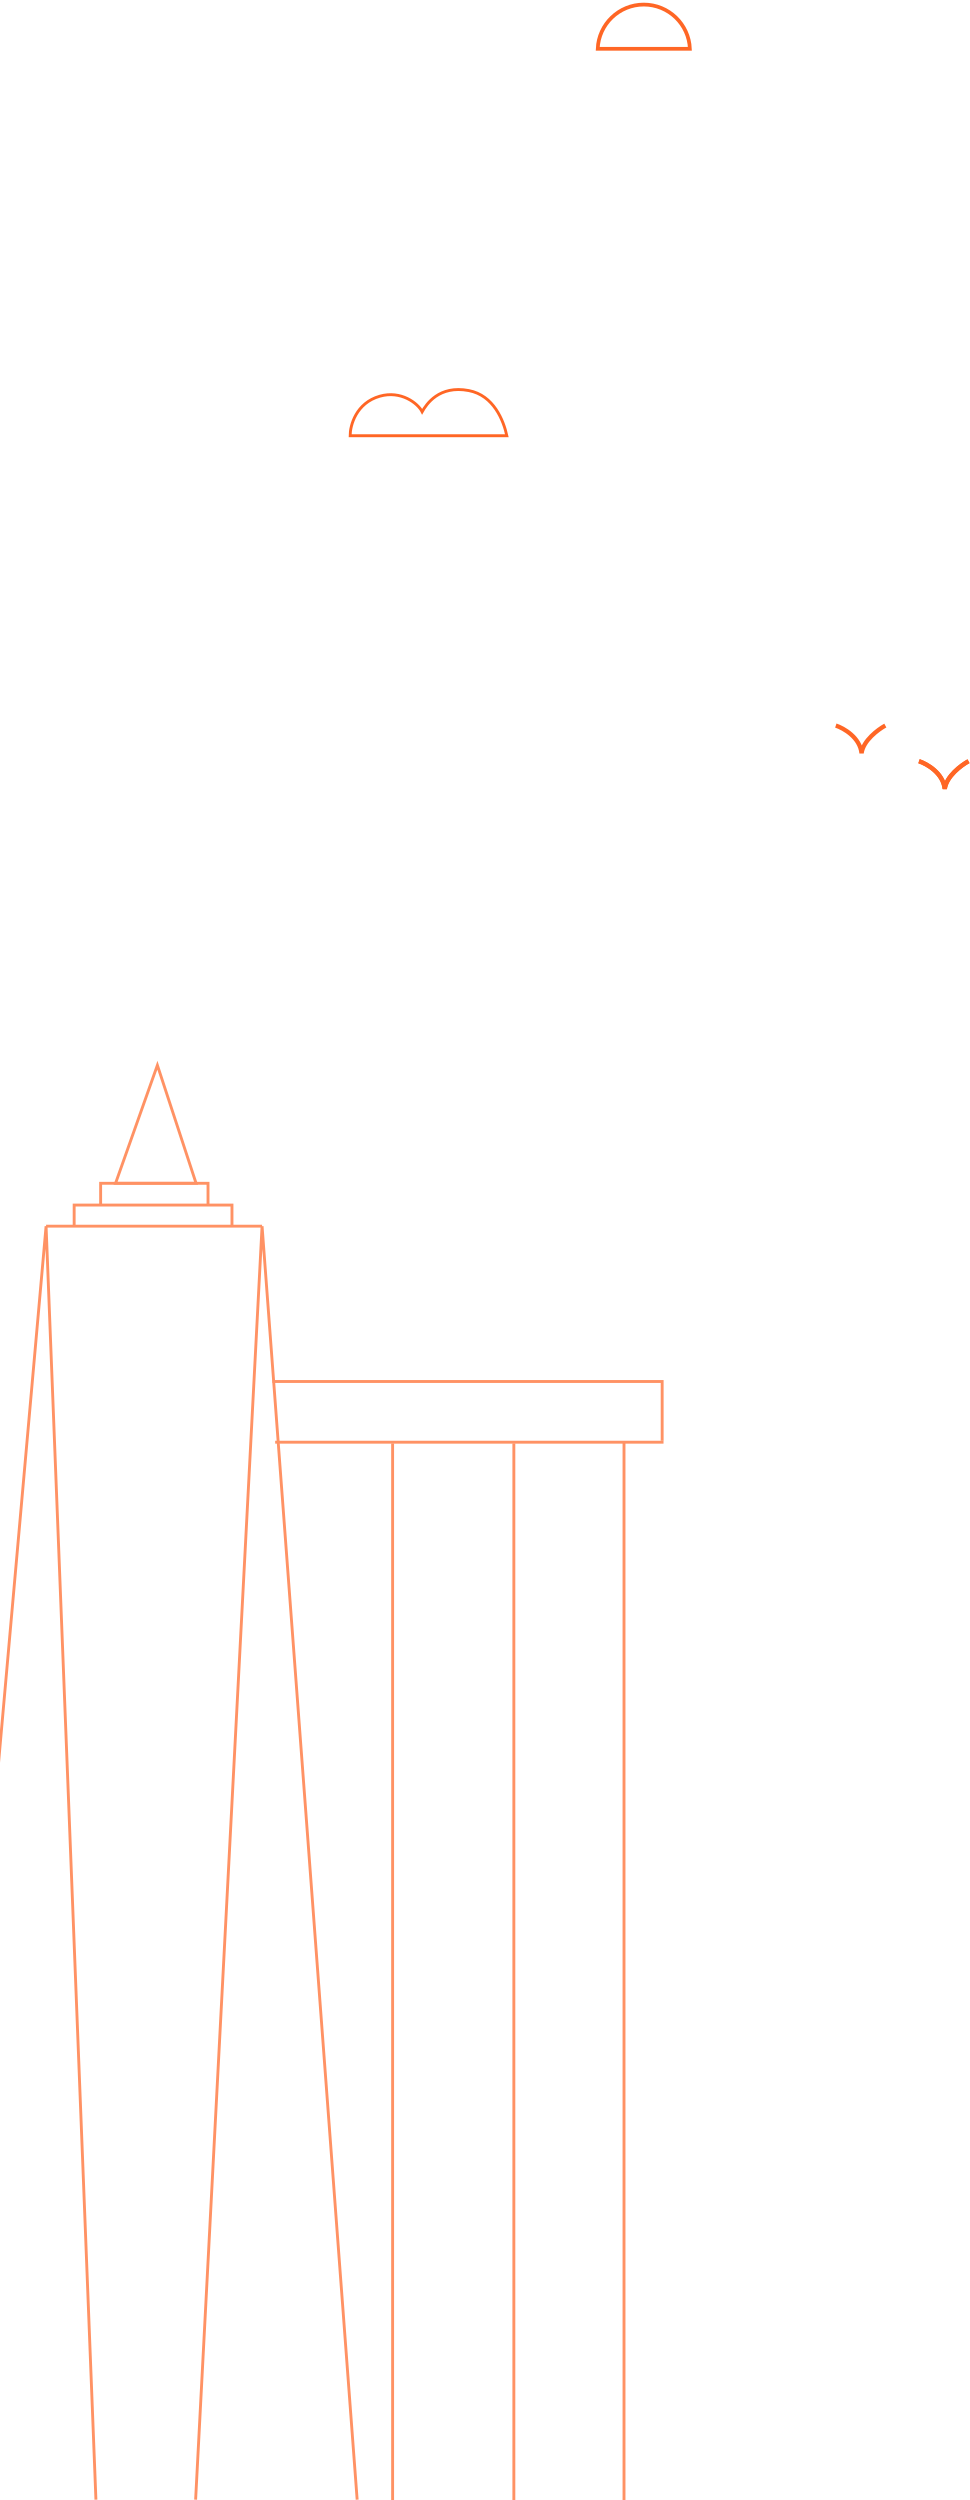
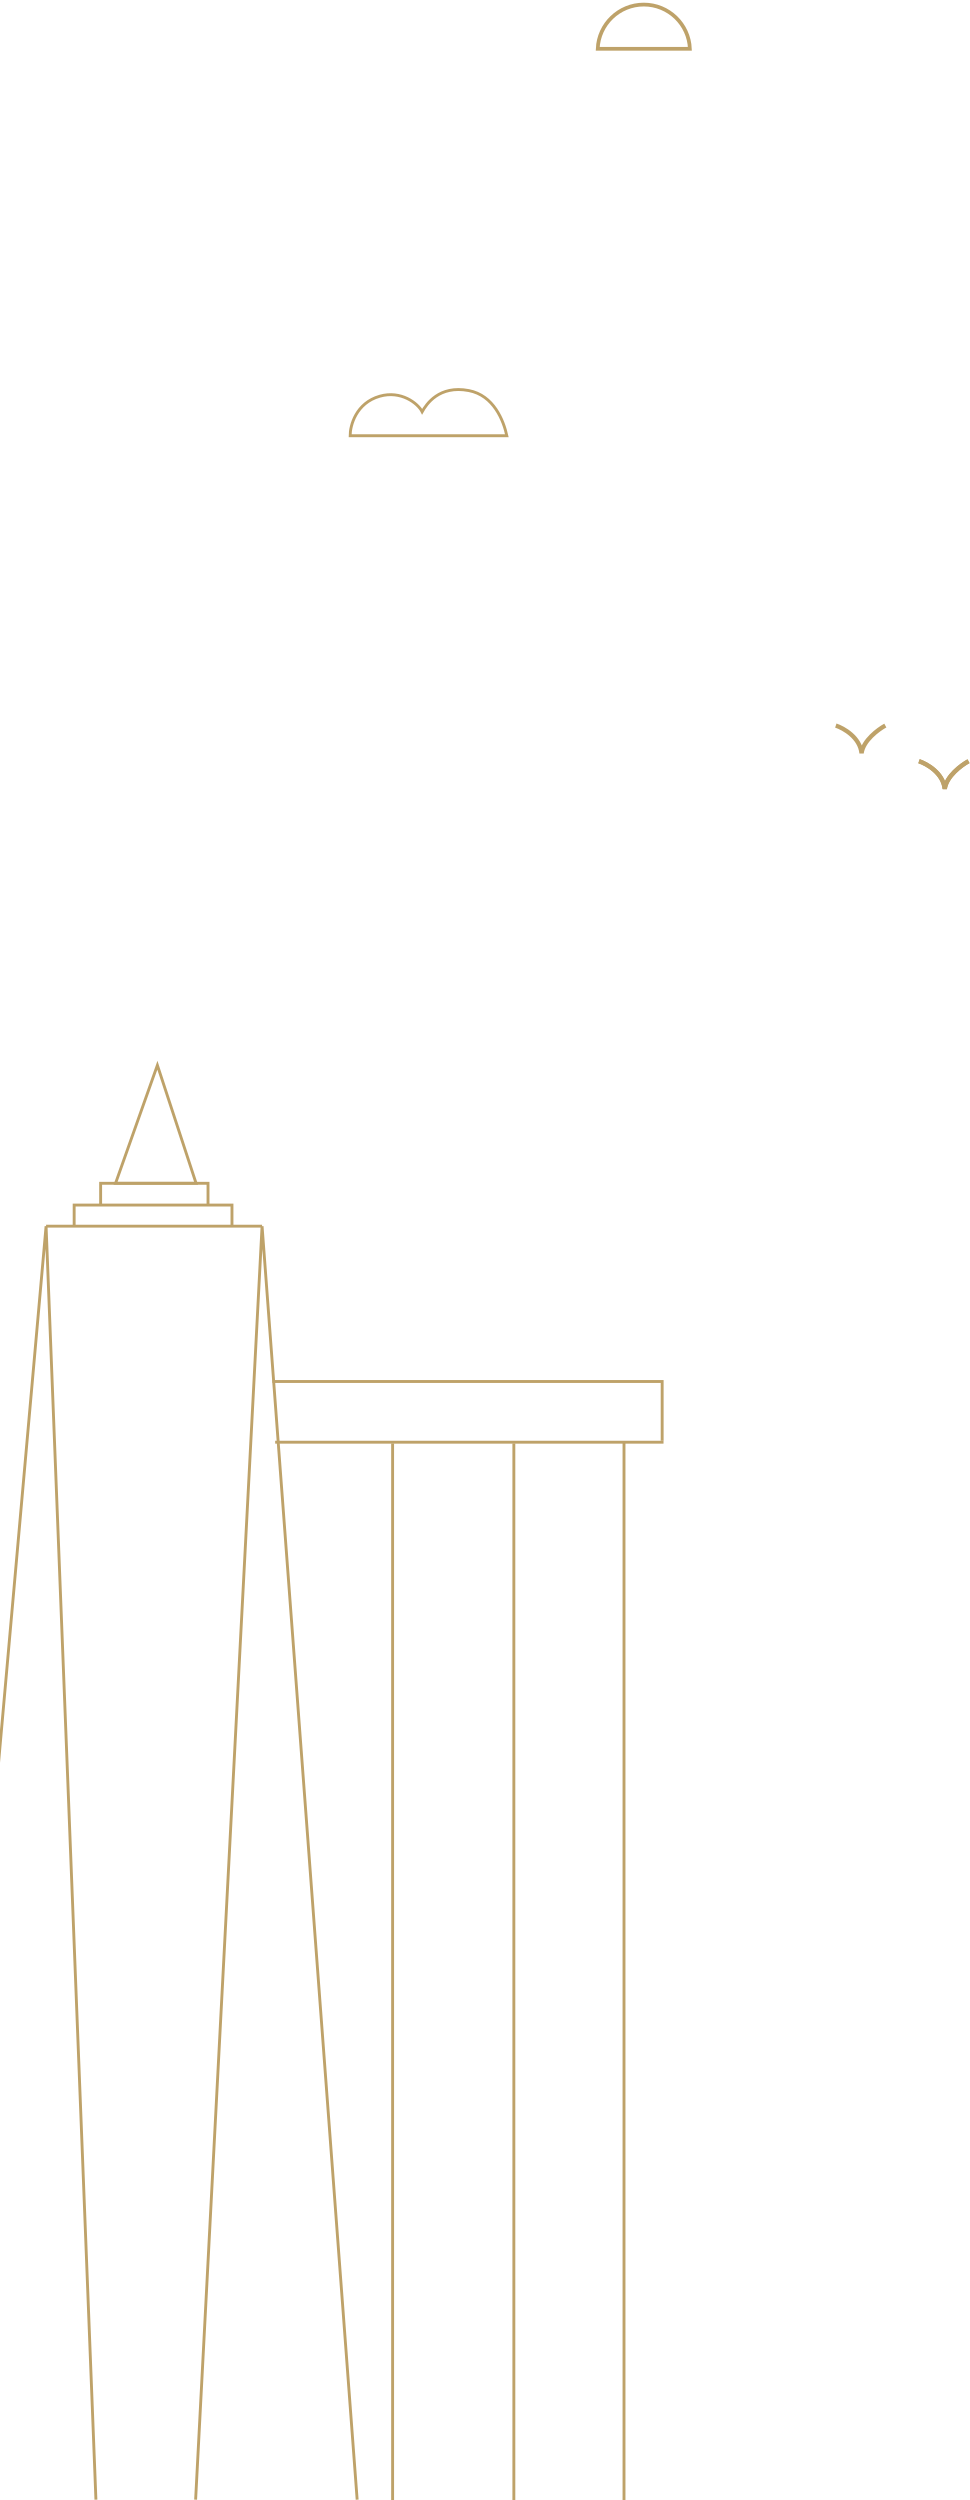
<svg xmlns="http://www.w3.org/2000/svg" width="336" height="866" viewBox="0 0 336 866" fill="none">
-   <path d="M95.318 499.579H216.156M216.156 499.579V866M216.156 499.579H229.844" stroke="#FF9264" />
-   <path d="M94.374 478.55H229.372V499.09" stroke="#FF9264" />
-   <path d="M178 500V866" stroke="#FF9264" />
-   <path d="M136 500V762.639V866" stroke="#FF9264" />
-   <path d="M-23 864.613L15.961 424.749M15.961 424.749L33.227 865.886M15.961 424.749H90.78M67.76 865.886L90.78 424.749M90.78 424.749L123.718 865.886" stroke="#FF9264" />
-   <path d="M25.688 424.749V417.434H80.355V424.749" stroke="#FF9264" />
-   <path d="M34.861 417.326V409.892H72.057V417.326" stroke="#FF9264" />
-   <path d="M54.519 369L67.924 409.892H40.027L54.519 369Z" stroke="#FF9264" />
-   <path d="M318.342 263.684C321.086 264.598 326.713 267.8 327.262 273.29C327.811 268.898 332.98 265.056 335.495 263.684" stroke="#FF6625" stroke-width="1.5" />
-   <path d="M318.342 263.684C321.086 264.598 326.713 267.8 327.262 273.29C327.811 268.898 332.98 265.056 335.495 263.684" stroke="#FF6625" stroke-width="1.5" />
-   <path d="M289.524 251.333C292.269 252.248 297.895 255.45 298.444 260.939C298.993 256.548 304.162 252.705 306.678 251.333" stroke="#FF6625" stroke-width="1.5" />
-   <path d="M175.573 150.941H121.287C121.287 147.354 123.341 139.595 131.557 137.247C138.893 135.151 144.762 139.693 146.229 142.627C147.696 140.019 152.098 133.335 162.368 135.291C171.059 136.946 174.432 145.724 175.573 150.941Z" stroke="#FF6625" />
-   <path d="M238.977 16.913H207.047C207.388 8.39 214.405 1.585 223.012 1.585C231.619 1.585 238.636 8.39 238.977 16.913Z" stroke="#FF6625" stroke-width="1.3" />
+   <path d="M95.318 499.579H216.156M216.156 499.579V866M216.156 499.579H229.844" stroke="#BEA269" />
+   <path d="M94.374 478.55H229.372V499.09" stroke="#BEA269" />
+   <path d="M178 500V866" stroke="#BEA269" />
+   <path d="M136 500V762.639V866" stroke="#BEA269" />
+   <path d="M-23 864.613L15.961 424.749M15.961 424.749L33.227 865.886M15.961 424.749H90.78M67.76 865.886L90.78 424.749M90.78 424.749L123.718 865.886" stroke="#BEA269" />
+   <path d="M25.688 424.749V417.434H80.355V424.749" stroke="#BEA269" />
+   <path d="M34.861 417.326V409.892H72.057V417.326" stroke="#BEA269" />
+   <path d="M54.519 369L67.924 409.892H40.027L54.519 369Z" stroke="#BEA269" />
+   <path d="M318.342 263.684C321.086 264.598 326.713 267.8 327.262 273.29C327.811 268.898 332.98 265.056 335.495 263.684" stroke="#BEA269" stroke-width="1.5" />
+   <path d="M318.342 263.684C321.086 264.598 326.713 267.8 327.262 273.29C327.811 268.898 332.98 265.056 335.495 263.684" stroke="#BEA269" stroke-width="1.5" />
+   <path d="M289.524 251.333C292.269 252.248 297.895 255.45 298.444 260.939C298.993 256.548 304.162 252.705 306.678 251.333" stroke="#BEA269" stroke-width="1.5" />
+   <path d="M175.573 150.941H121.287C121.287 147.354 123.341 139.595 131.557 137.247C138.893 135.151 144.762 139.693 146.229 142.627C147.696 140.019 152.098 133.335 162.368 135.291C171.059 136.946 174.432 145.724 175.573 150.941Z" stroke="#BEA269" />
+   <path d="M238.977 16.913H207.047C207.388 8.39 214.405 1.585 223.012 1.585C231.619 1.585 238.636 8.39 238.977 16.913Z" stroke="#BEA269" stroke-width="1.3" />
</svg>
